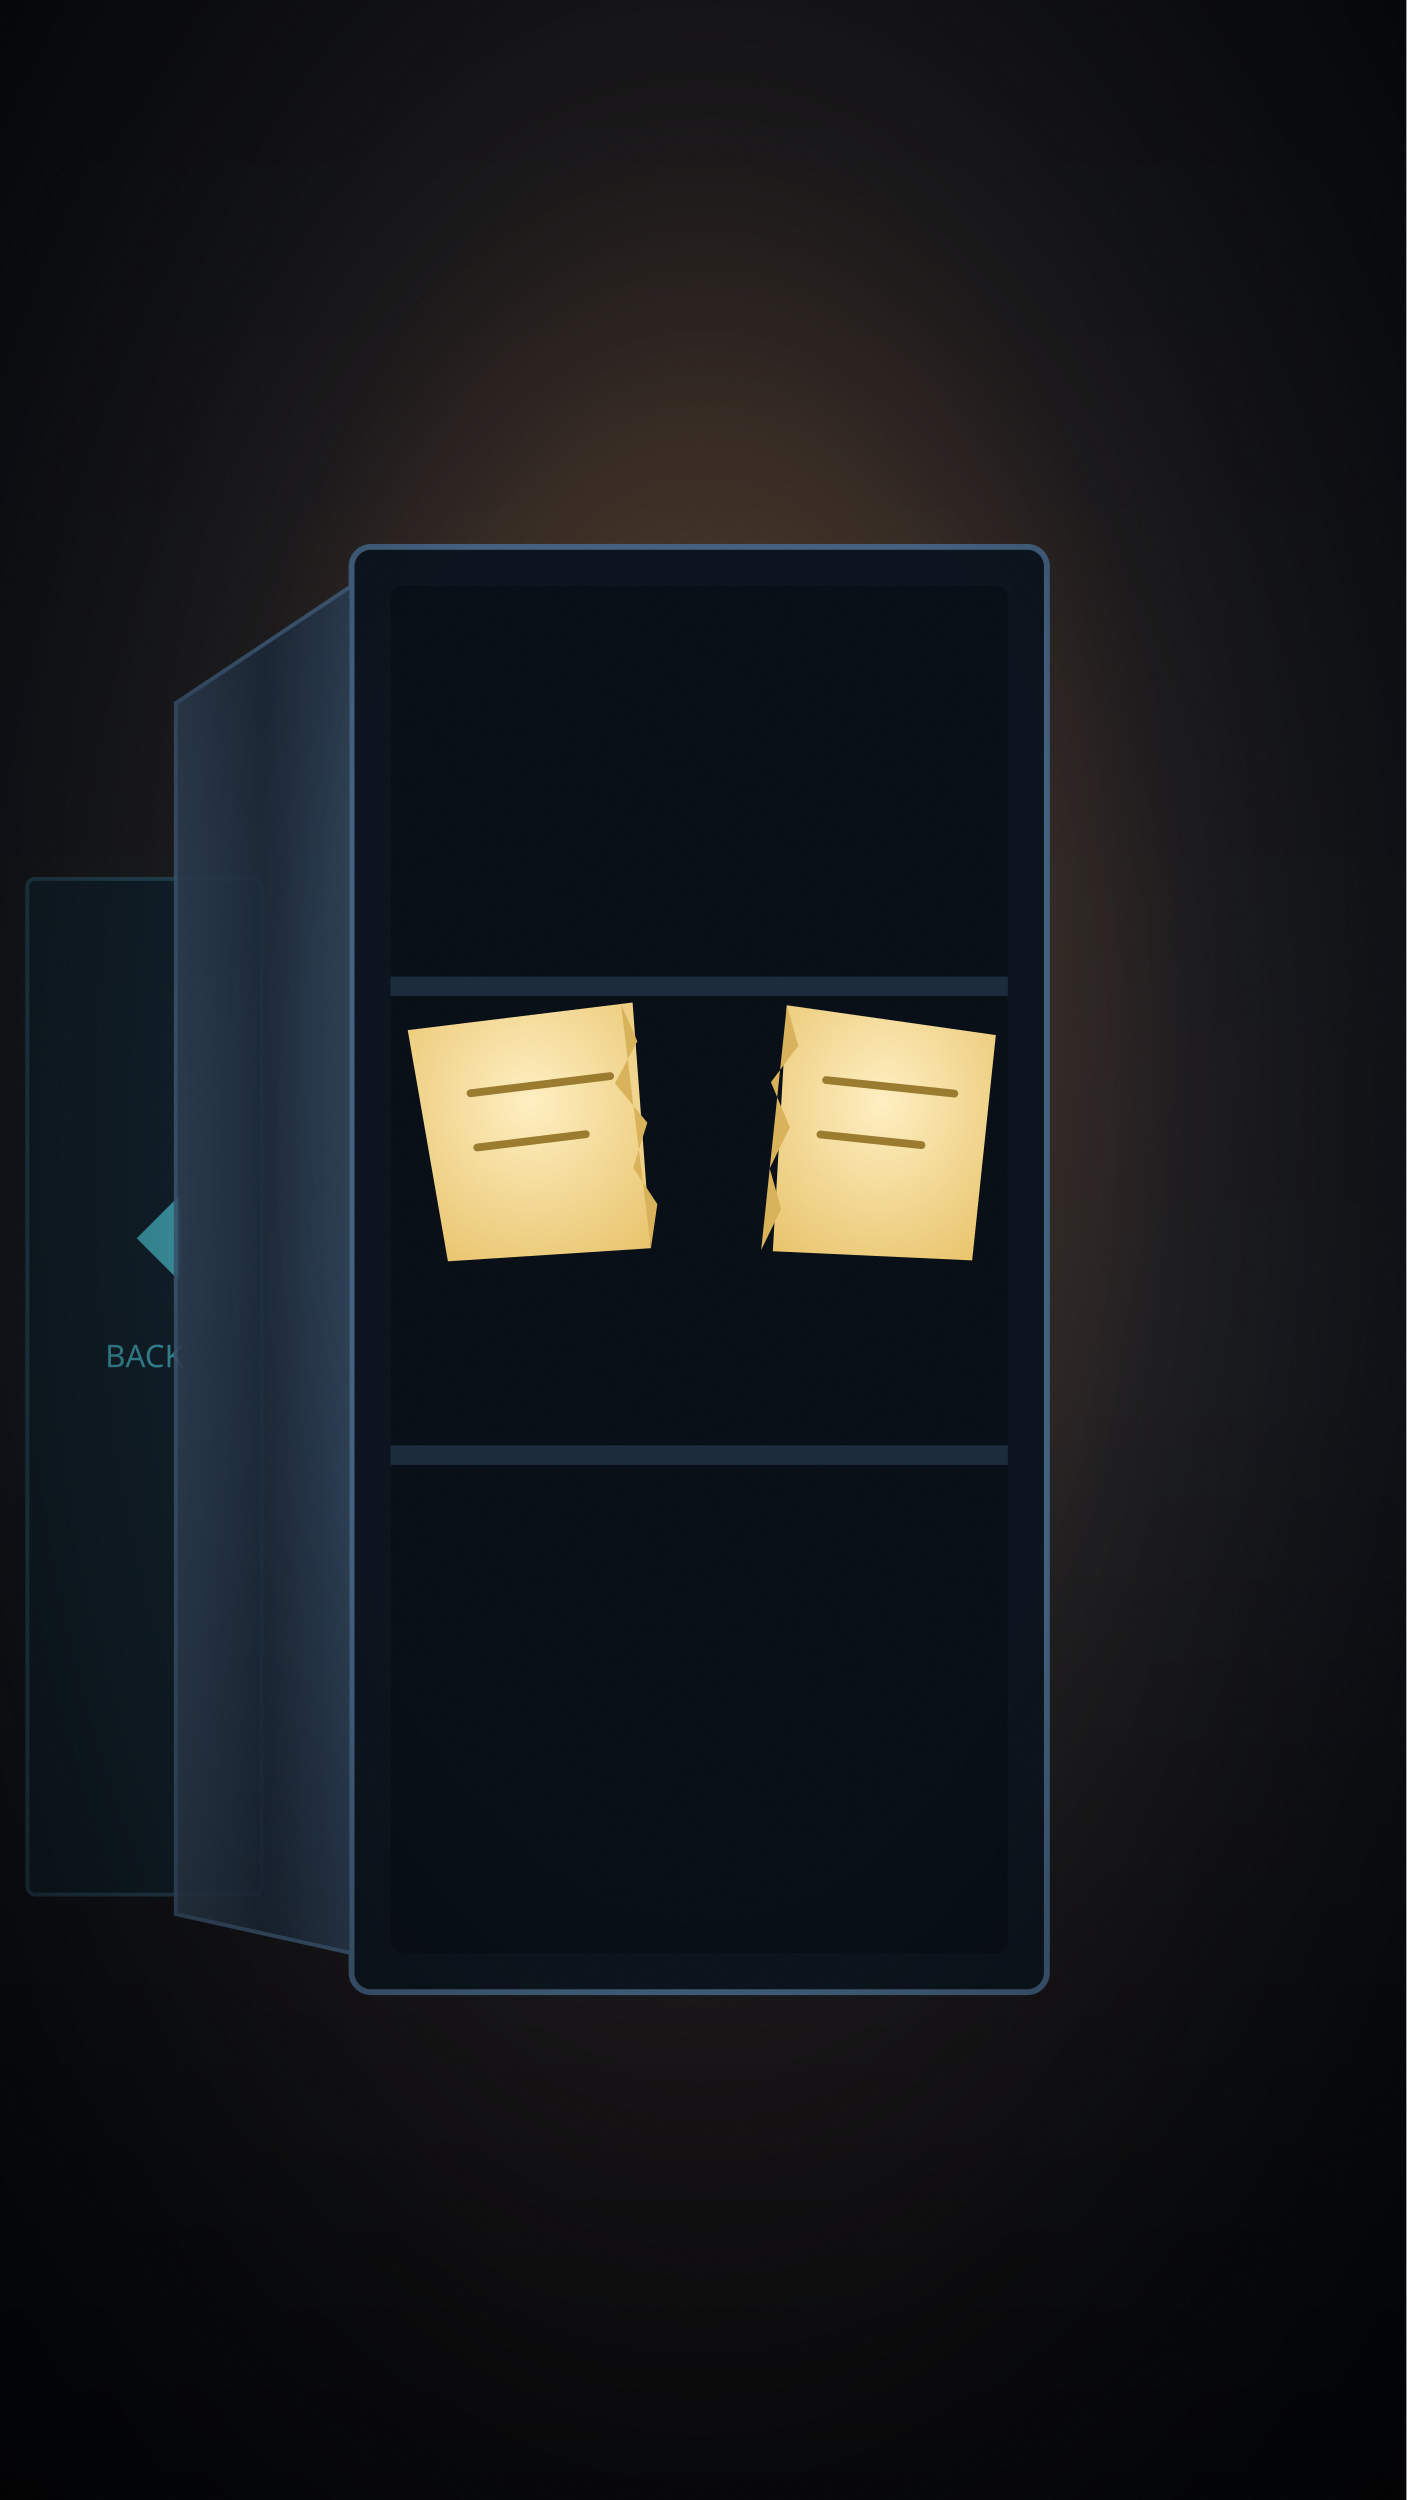
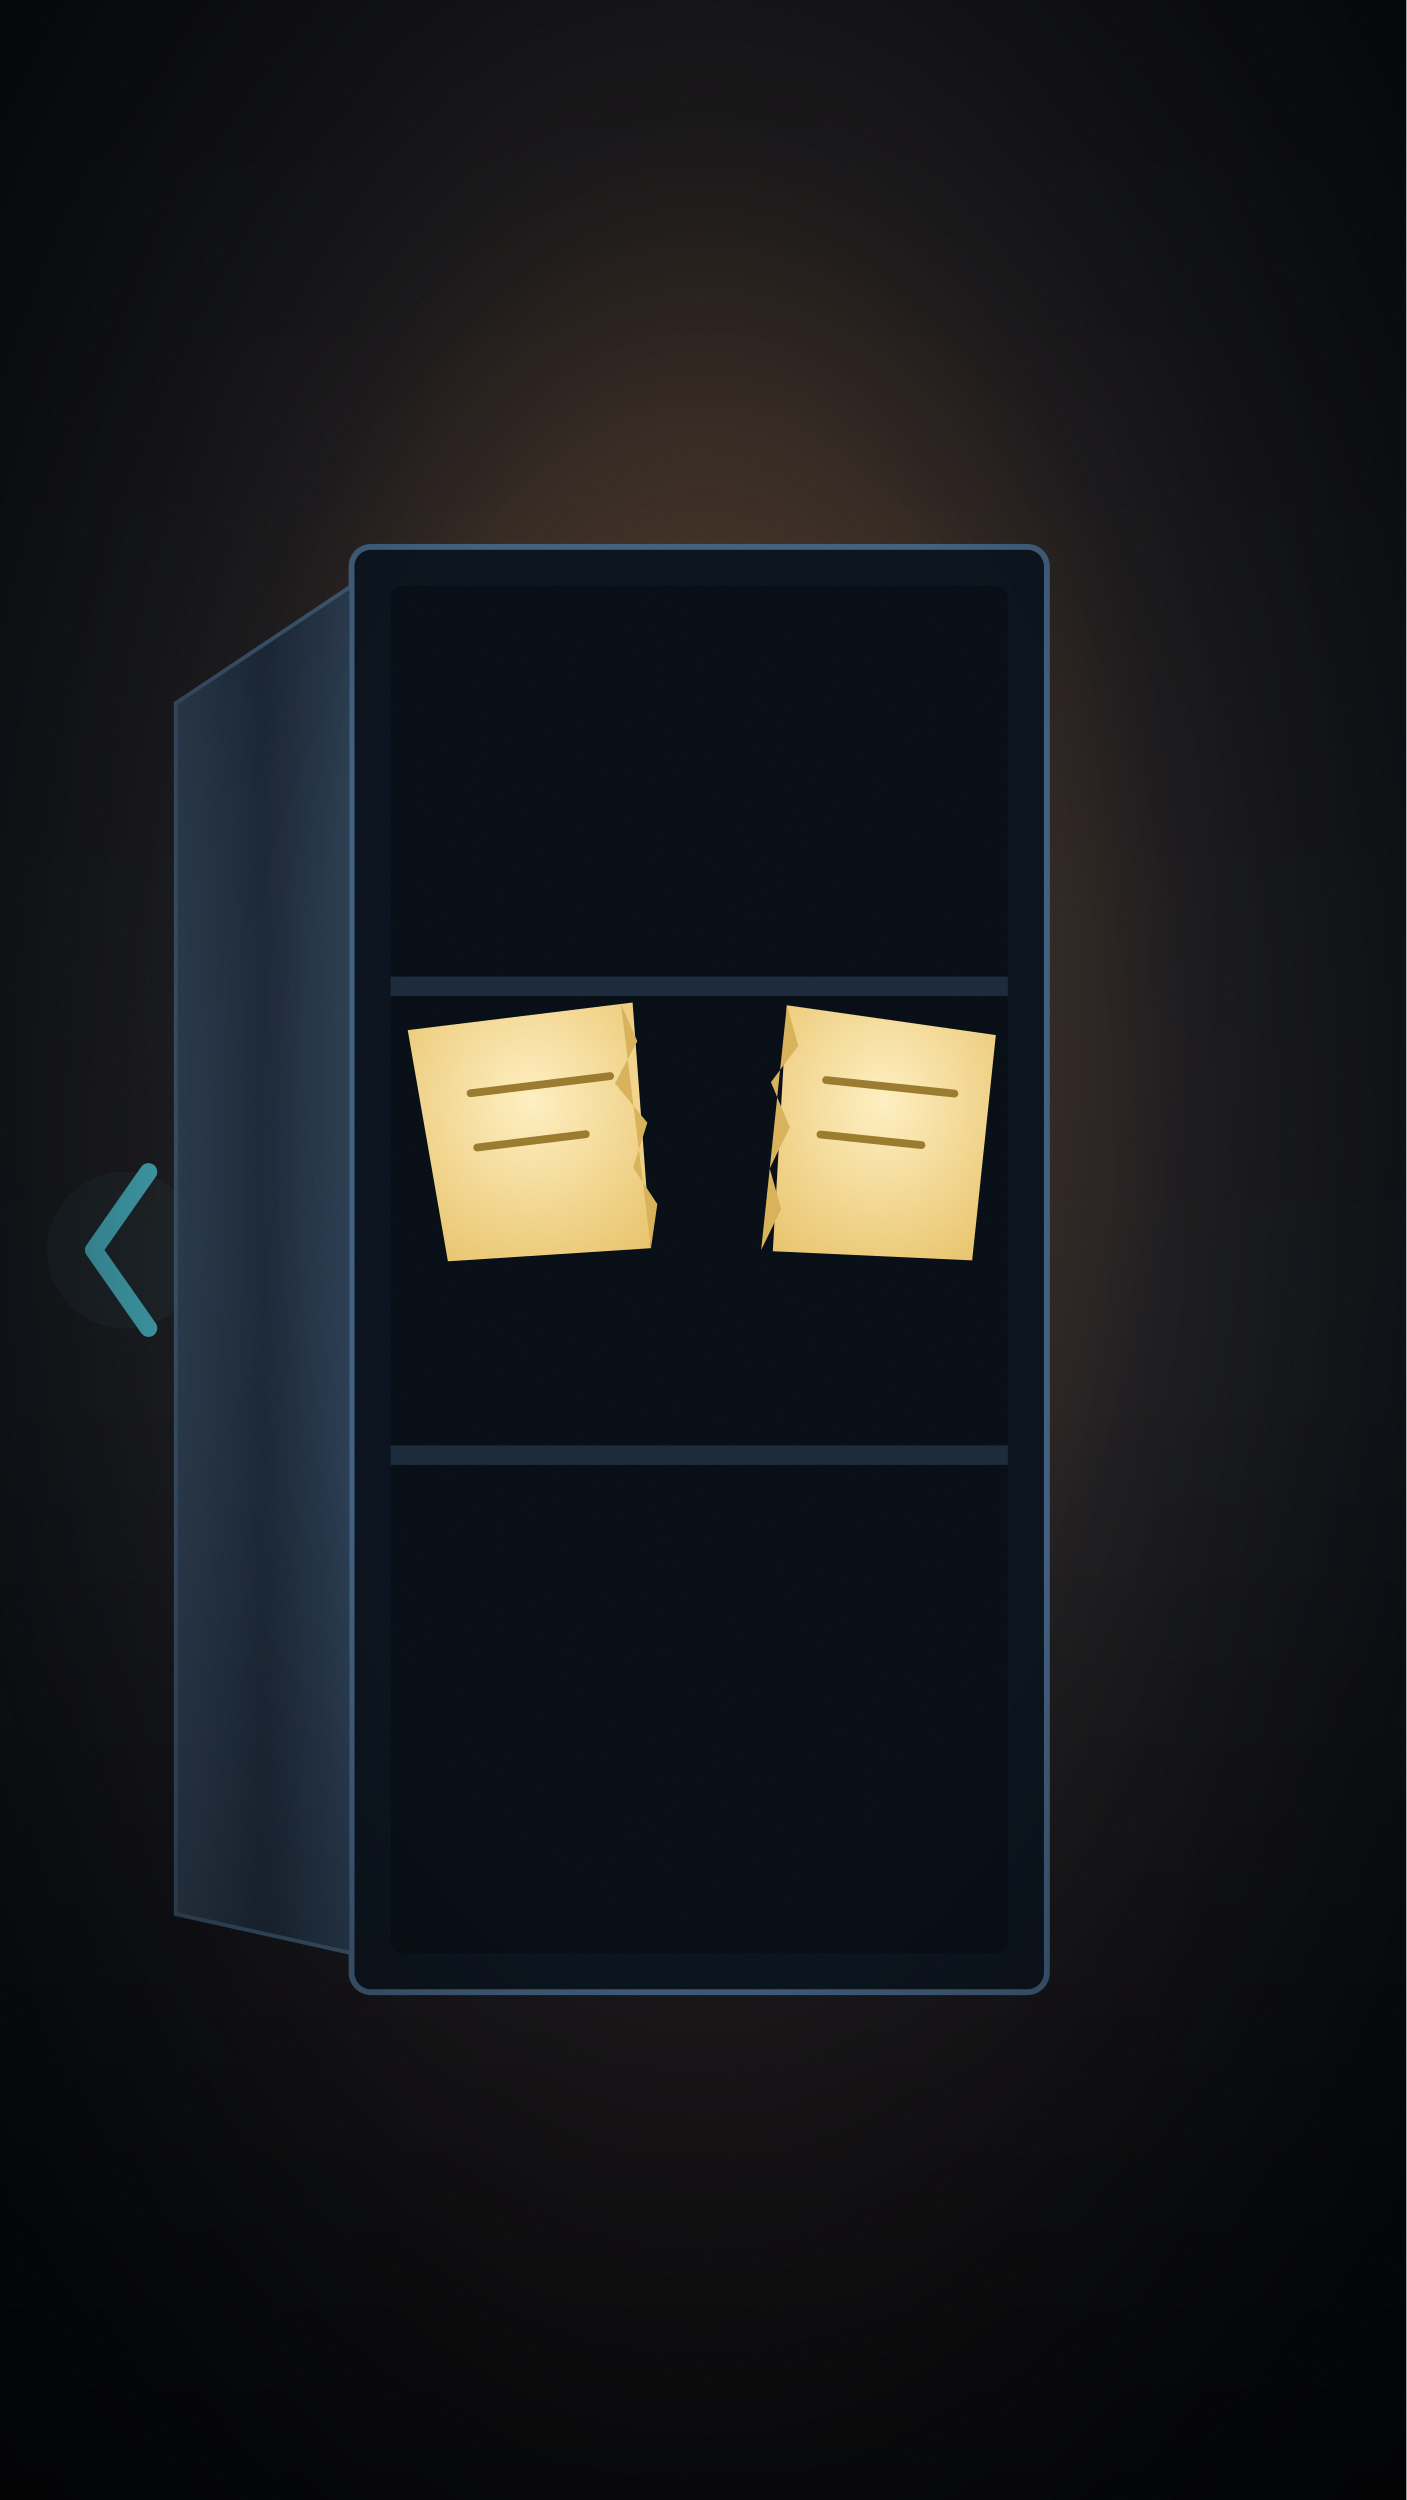
<svg xmlns="http://www.w3.org/2000/svg" viewBox="0 0 720 1280" preserveAspectRatio="xMidYMid slice">
  <defs>
    <linearGradient id="room" x1="0" y1="0" x2="0" y2="1">
      <stop offset="0" stop-color="#0a111c" />
      <stop offset="0.55" stop-color="#0c1521" />
      <stop offset="1" stop-color="#04070d" />
    </linearGradient>
    <radialGradient id="amber" cx="0.5" cy="0.4" r="0.7">
      <stop offset="0" stop-color="#ffb24d" stop-opacity="0.35" />
      <stop offset="0.5" stop-color="#ff8a2b" stop-opacity="0.08" />
      <stop offset="1" stop-color="#ff8a2b" stop-opacity="0" />
    </radialGradient>
    <radialGradient id="vig" cx="0.5" cy="0.46" r="0.72">
      <stop offset="0.4" stop-color="#000" stop-opacity="0" />
      <stop offset="1" stop-color="#000" stop-opacity="0.82" />
    </radialGradient>
    <linearGradient id="metal" x1="0" y1="0" x2="1" y2="0">
      <stop offset="0" stop-color="#33485f" />
      <stop offset="0.5" stop-color="#1c2c3e" />
      <stop offset="1" stop-color="#2b4057" />
    </linearGradient>
    <radialGradient id="paper" cx="0.5" cy="0.35" r="0.9">
      <stop offset="0" stop-color="#fff0c2" />
      <stop offset="1" stop-color="#e6bd5e" />
    </radialGradient>
    <filter id="grain">
      <feTurbulence type="fractalNoise" baseFrequency="0.9" numOctaves="2" stitchTiles="stitch" />
      <feColorMatrix type="saturate" values="0" />
      <feComponentTransfer>
        <feFuncA type="linear" slope="0.05" />
      </feComponentTransfer>
    </filter>
  </defs>
  <rect width="720" height="1280" fill="url(#room)" />
  <rect width="720" height="1280" fill="url(#amber)" />
-   <rect x="14" y="450" width="120" height="520" rx="4" fill="#10202c" stroke="#26485a" stroke-width="2" />
-   <polygon points="92,612 70,634 92,656" fill="#4fd0e0" opacity="0.75" />
-   <text x="74" y="700" font-family="Chakra Petch, sans-serif" font-size="16" fill="#4fd0e0" opacity="0.7" text-anchor="middle">BACK</text>
+   <g stroke="#4fd0e0" stroke-width="9" stroke-linecap="round" stroke-linejoin="round" fill="none" opacity="0.85">
+     <circle cx="64" cy="640" r="40" fill="#4fd0e0" opacity="0.06" stroke="none" />
+     <polyline points="76,600 48,640 76,680" />
+   </g>
  <rect x="180" y="280" width="356" height="740" rx="10" fill="#0a131d" stroke="#42607f" stroke-width="3" />
  <rect x="200" y="300" width="316" height="700" rx="6" fill="#060d15" />
  <polygon points="180,300 90,360 90,980 180,1000" fill="url(#metal)" stroke="#42607f" stroke-width="2" opacity="0.9" />
  <rect x="200" y="500" width="316" height="10" fill="#1a2a3b" />
  <rect x="200" y="740" width="316" height="10" fill="#1a2a3b" />
  <g transform="rotate(-7 273 583)">
    <polygon points="216,520 332,520 326,646 222,640" fill="url(#paper)" />
    <line x1="244" y1="556" x2="316" y2="556" stroke="#9a7b2e" stroke-width="4" stroke-linecap="round" />
    <line x1="244" y1="584" x2="300" y2="584" stroke="#9a7b2e" stroke-width="4" stroke-linecap="round" />
    <polygon points="326,520 332,540 318,560 332,582 322,604 332,624 326,646" fill="#d9b35a" />
  </g>
  <g transform="rotate(6 450 583)">
    <polygon points="396,520 504,524 504,640 402,646" fill="url(#paper)" />
    <line x1="420" y1="556" x2="486" y2="556" stroke="#9a7b2e" stroke-width="4" stroke-linecap="round" />
    <line x1="420" y1="584" x2="472" y2="584" stroke="#9a7b2e" stroke-width="4" stroke-linecap="round" />
    <polygon points="396,520 404,540 392,560 404,582 396,604 404,624 396,646" fill="#d9b35a" />
  </g>
  <rect width="720" height="1280" fill="url(#vig)" />
  <rect width="720" height="1280" filter="url(#grain)" opacity="0.5" />
</svg>
